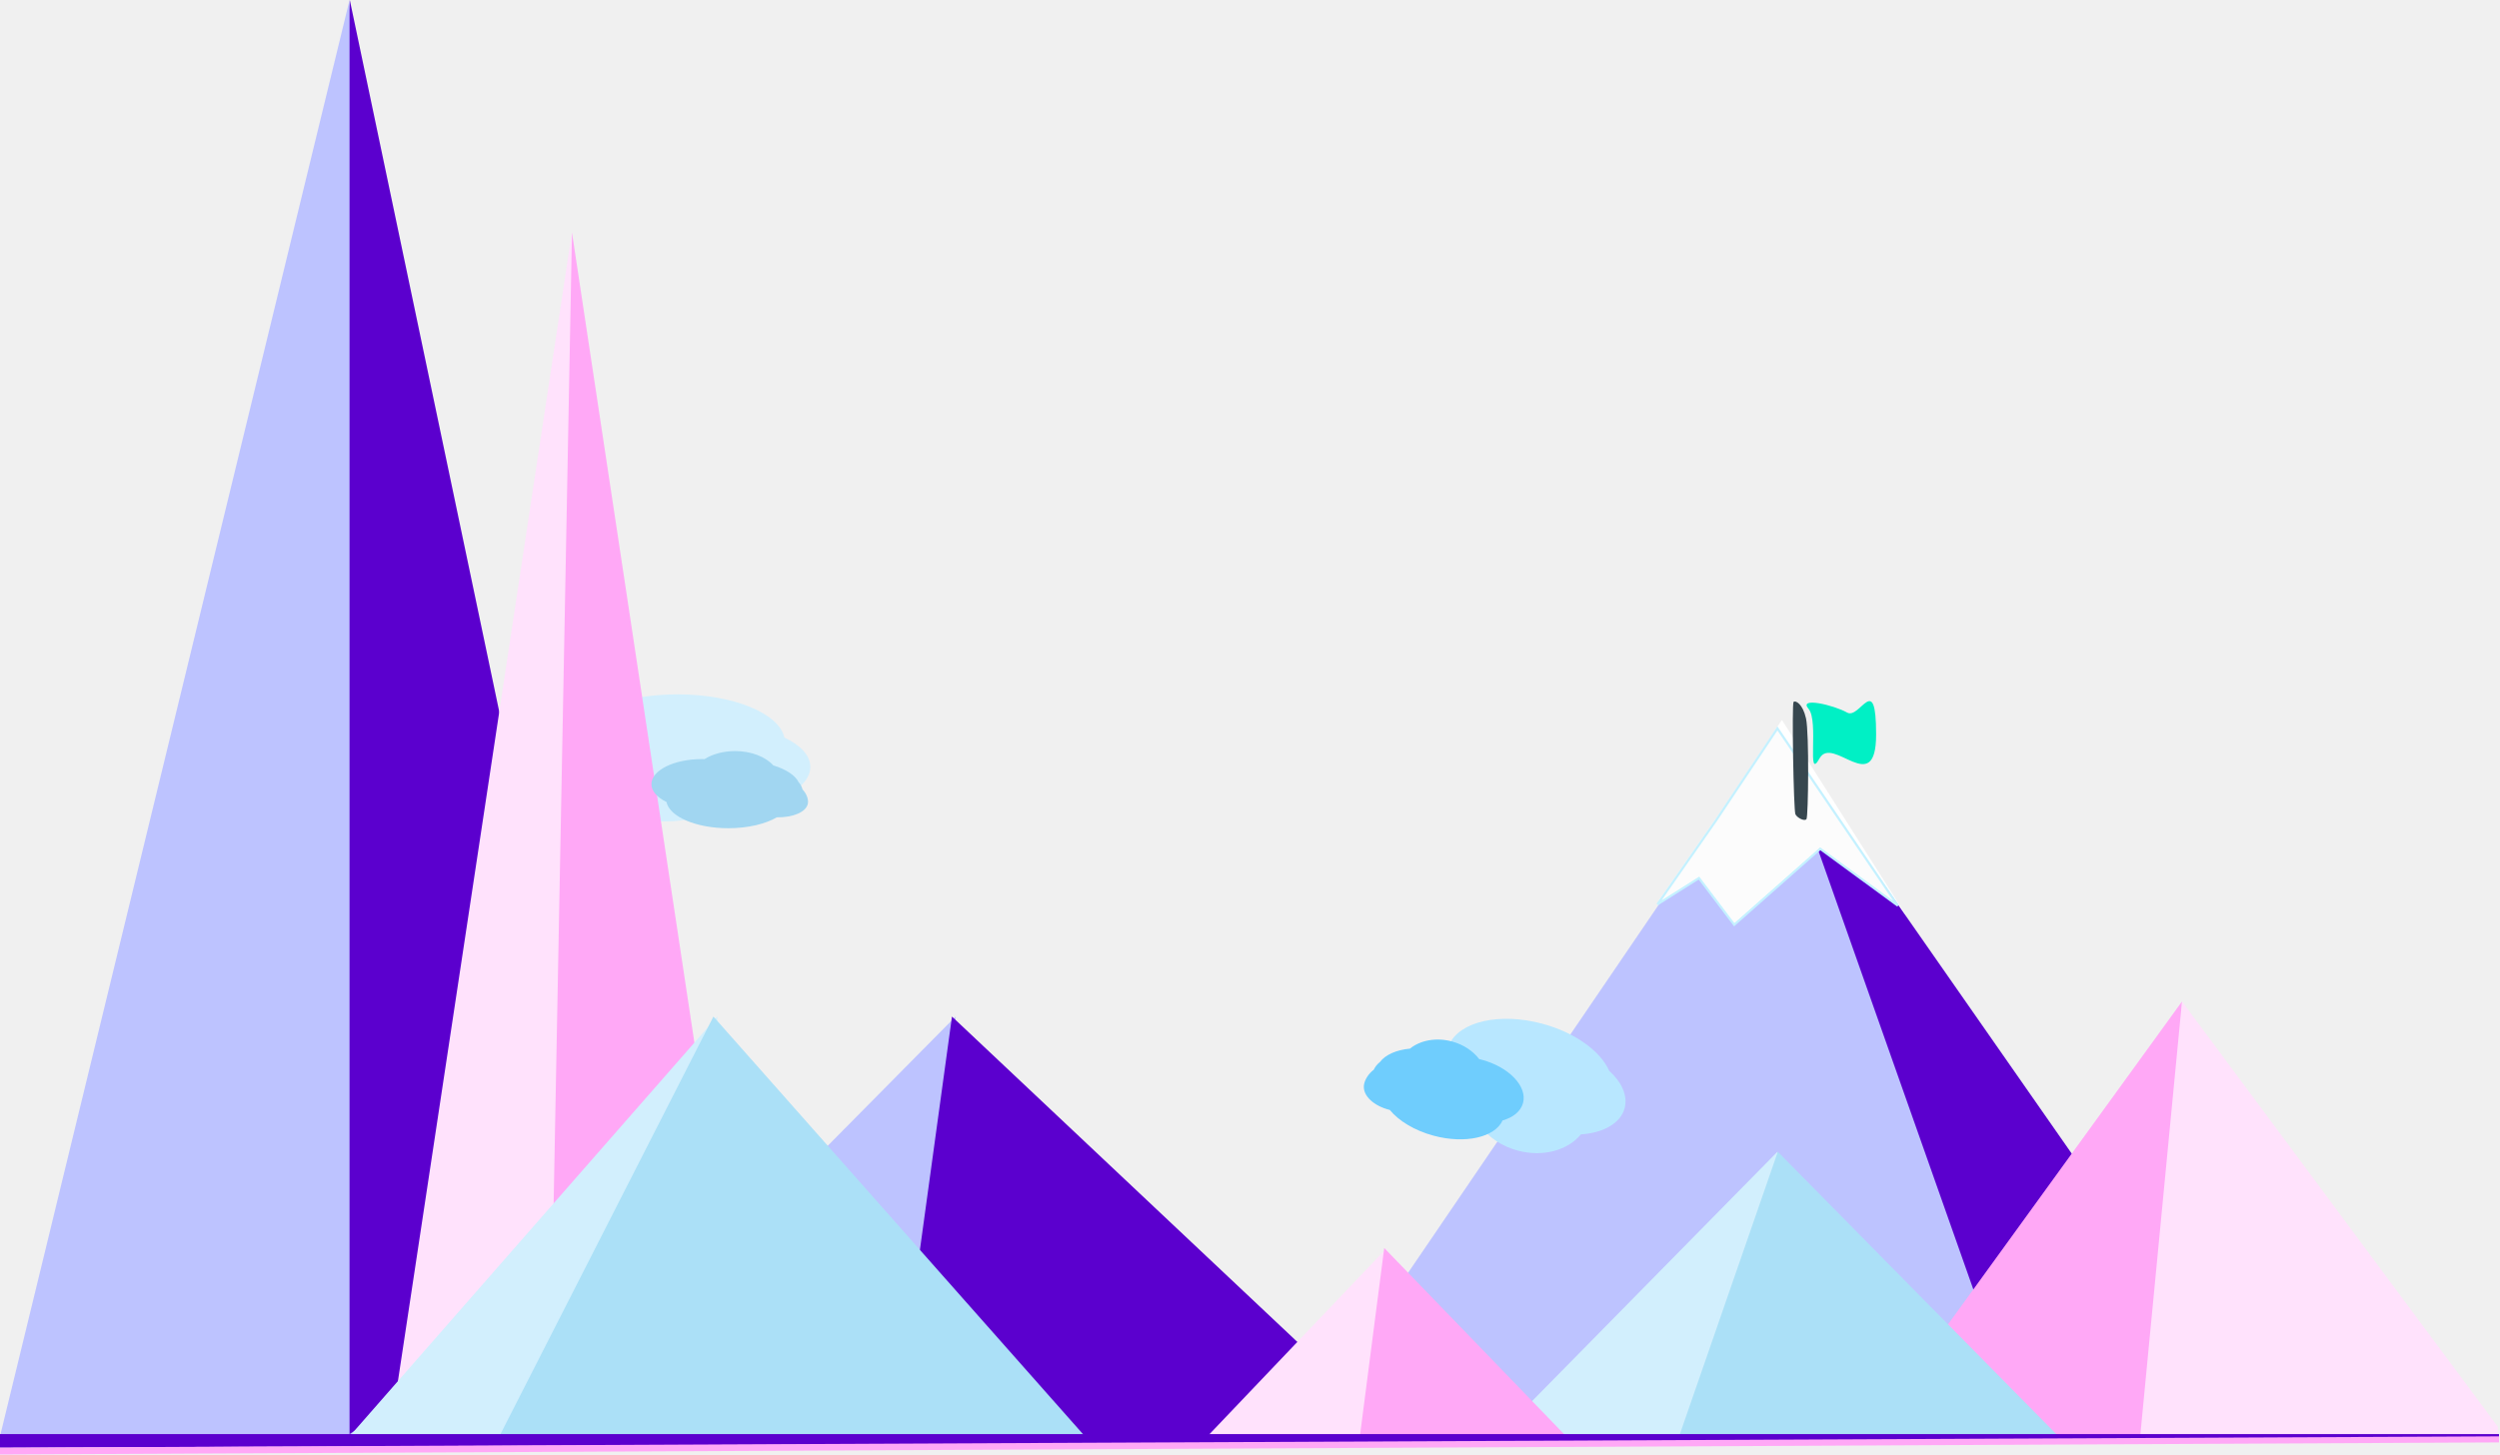
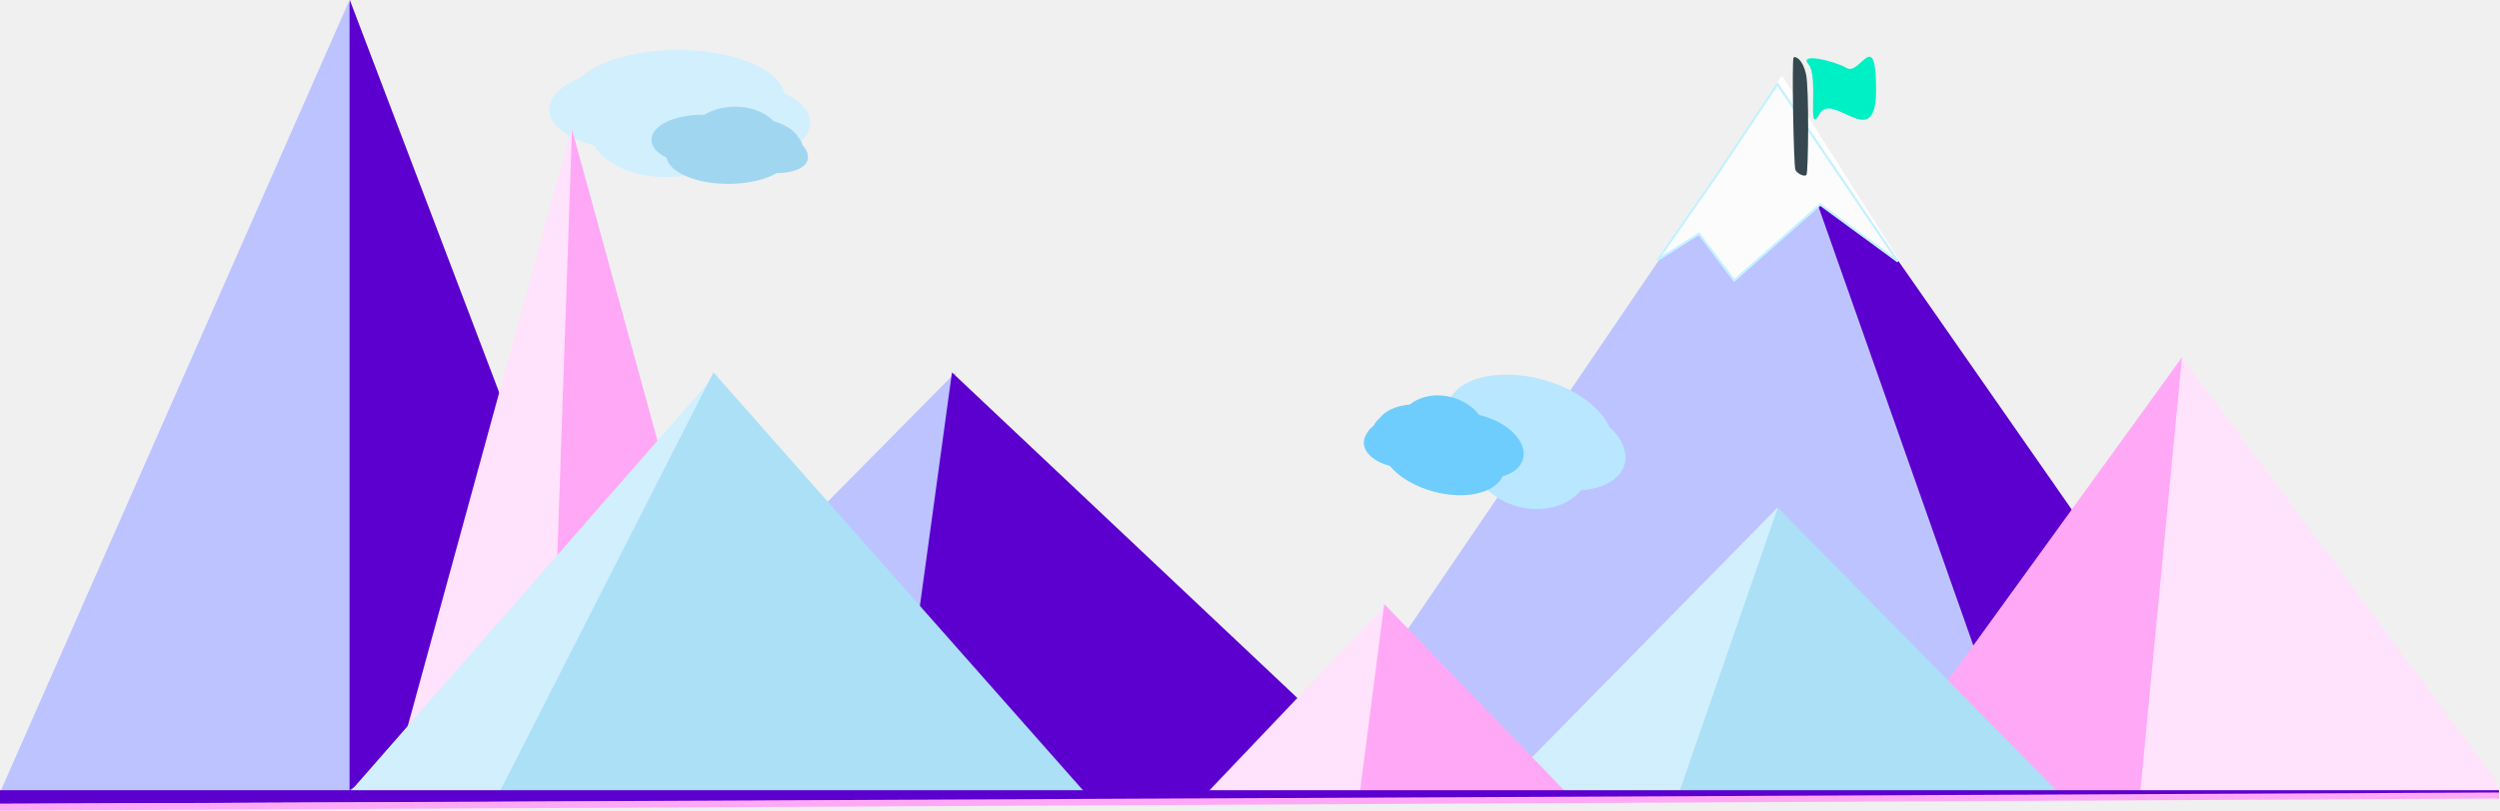
- <svg xmlns="http://www.w3.org/2000/svg" width="1101" height="641" viewBox="0 0 1101 641" fill="none">
-   <path d="M154.115 0L95 633H287L154.115 0Z" fill="#5B00CE" />
-   <path d="M255.674 318.261C263.155 311.023 279.547 306 298.565 306C323.096 306 343.257 314.356 345.561 325.044C352.622 328.342 357 332.928 357 338C357 348.042 339.838 356.182 318.667 356.182C317.999 356.182 317.335 356.174 316.676 356.158C310.633 359.777 302.442 362 293.423 362C278.859 362 266.456 356.204 261.767 348.093C249.979 344.991 242 339.029 242 332.182C242 326.594 247.313 321.596 255.674 318.261Z" fill="#D2EFFD" />
-   <path d="M154 0V633H0L154 0Z" fill="#BDC3FF" />
-   <path d="M252 102V624H173L252 102Z" fill="#FFE2FC" />
-   <path d="M252 102.5L242 632H332L252 102.5Z" fill="#FFA8F6" />
-   <path d="M421 448V632H328.548H233.878H154L233.878 580.25L324.414 545.662L421 448Z" fill="#BDC3FF" />
-   <path d="M419.415 448L394 633H611V628.53L419.415 448Z" fill="#5B00CE" />
-   <path d="M316 448V633H154L316 448Z" fill="#D2EFFD" />
-   <path d="M785.071 317.269L839.953 403.657L803.951 371.864L765.972 405.411L750.386 384.801L730.409 397.408L757.521 358.545L785.071 317.269Z" fill="white" />
-   <path d="M783.095 322.531L783.095 633.44H999.987L783.095 322.531Z" fill="#5B00CE" />
-   <path d="M782.656 322.531L892.419 633.44H606.431H571L782.656 322.531Z" fill="#BDC3FF" />
-   <path d="M961.335 441.369L961.335 633.44H822.171L961.335 441.369Z" fill="#FFA8F6" />
-   <path d="M961.335 441.369L942.875 633.44H1100.5V628.799L961.335 441.369Z" fill="#FFE2FC" />
-   <path d="M783.096 507.585L783.096 633.44H659.283L783.096 507.585Z" fill="#D2EFFD" />
-   <path d="M783.271 507.585L739.629 633.44H907.348L783.271 507.585Z" fill="#ABE0F7" />
-   <path d="M783.099 321.014L836.156 399.131L802.27 374.311L801.945 374.073L801.643 374.34L764.07 407.529L748.809 387.349L748.532 386.983L748.143 387.228L730.259 398.515L755.955 361.681L755.955 361.681L755.96 361.672L783.099 321.014Z" fill="#FCFCFC" stroke="#C4F1FF" />
-   <path d="M708.995 471.931C705.184 463.307 693.987 455.031 679.465 451.14C660.735 446.121 643.146 450.186 638.58 460.188C632.322 461.976 627.775 465.575 626.443 470.545C623.806 480.386 634.773 491.875 650.939 496.207C651.449 496.343 651.958 496.471 652.465 496.59C656.129 501.374 661.799 505.228 668.686 507.073C679.807 510.053 690.799 506.911 696.51 499.92C706.325 499.293 713.983 495.082 715.781 488.372C717.248 482.896 714.504 476.91 708.995 471.931Z" fill="#B8E7FF" />
-   <path d="M605.229 471.445C602.846 473.212 601.121 476.107 600.9 478.388C600.45 483.022 605.334 487.425 612.314 489.159C616.277 493.983 623.209 498.249 631.659 500.513C645.56 504.238 658.615 501.216 662.006 493.785C666.651 492.456 670.026 489.782 671.016 486.09C672.975 478.779 664.837 470.247 652.839 467.032C652.461 466.931 652.083 466.836 651.706 466.748C648.988 463.195 644.78 460.333 639.668 458.963C632.657 457.085 625.713 458.488 621.183 462.137C615.224 462.681 610.328 464.863 607.993 468.007C606.786 468.985 605.843 470.137 605.229 471.445Z" fill="#6FCDFD" />
-   <path d="M790.207 309.344C791.019 308.532 794.27 310.155 795.692 316.649C797.114 323.142 796.708 359.86 795.895 360.981C795.083 362.102 791.832 360.479 791.019 358.856C790.207 357.232 789.394 310.155 790.207 309.344Z" fill="#37474F" />
-   <path d="M796.804 312.388C801.486 317.832 795.82 344.771 801.631 334.246C807.442 323.722 826.573 352.057 826.573 323.722C826.573 295.387 819.462 317.268 813.774 314.021C808.085 310.774 792.121 306.945 796.804 312.388Z" fill="#00F0C5" />
-   <path d="M314.317 448L220 633H478L314.317 448Z" fill="#ABE0F7" />
-   <path d="M611 550V634H531L611 550Z" fill="#FFE2FC" />
-   <path d="M609.859 550L599 634H691L609.859 550Z" fill="#FFA8F6" />
-   <path d="M353.56 347.892C355.383 349.764 356.29 352.376 355.918 354.197C355.162 357.897 349.372 360.304 342.264 360.198C337.246 363.126 329.535 365 320.888 365C306.662 365 294.97 359.926 293.634 353.438C289.539 351.435 287 348.651 287 345.571C287 339.475 296.953 334.532 309.231 334.532C309.618 334.532 310.003 334.537 310.385 334.547C313.89 332.35 318.64 331 323.87 331C331.046 331 337.317 333.54 340.709 337.324C346.259 338.989 350.376 341.708 351.8 344.641C352.703 345.654 353.308 346.747 353.56 347.892Z" fill="#A1D6F1" />
-   <path d="M0 632H1101V633.8L0 638V632Z" fill="#5B00CE" />
-   <path d="M0 638L1101 633V635.667L0 641V638Z" fill="#FFA8F6" />
+ <svg xmlns="http://www.w3.org/2000/svg" width="1101" height="357" viewBox="0 0 1101 357" fill="none">
+   <path d="M154.115 0L95 349H287L154.115 0Z" fill="#5B00CE" />
+   <path d="M255.674 34.261C263.155 27.023 279.547 22 298.565 22C323.096 22 343.257 30.356 345.561 41.044C352.622 44.342 357 48.928 357 54C357 64.041 339.838 72.182 318.667 72.182C317.999 72.182 317.335 72.174 316.676 72.158C310.633 75.777 302.442 78 293.423 78C278.859 78 266.456 72.204 261.767 64.093C249.979 60.991 242 55.029 242 48.182C242 42.594 247.313 37.596 255.674 34.261Z" fill="#D2EFFD" />
+   <path d="M154 0V349H0L154 0Z" fill="#BDC3FF" />
+   <path d="M252 56V344H173L252 56Z" fill="#FFE2FC" />
+   <path d="M252 57L242 348H332L252 57Z" fill="#FFA8F6" />
+   <path d="M421 164V348H328.548H233.878H154L233.878 296.25L324.414 261.662L421 164Z" fill="#BDC3FF" />
+   <path d="M419.415 164L394 349H611V344.53L419.415 164Z" fill="#5B00CE" />
+   <path d="M316 164V349H154L316 164Z" fill="#D2EFFD" />
+   <path d="M785.071 33.269L839.953 119.657L803.951 87.865L765.972 121.411L750.386 100.801L730.409 113.408L757.521 74.544L785.071 33.269Z" fill="white" />
+   <path d="M783.095 38.531L783.095 349.44H999.987L783.095 38.531Z" fill="#5B00CE" />
+   <path d="M782.656 38.531L892.419 349.44H606.431H571L782.656 38.531Z" fill="#BDC3FF" />
+   <path d="M961.335 157.369L961.335 349.44H822.171L961.335 157.369Z" fill="#FFA8F6" />
+   <path d="M961.335 157.369L942.875 349.44H1100.5V344.799L961.335 157.369Z" fill="#FFE2FC" />
+   <path d="M783.096 223.585L783.096 349.44H659.283L783.096 223.585Z" fill="#D2EFFD" />
+   <path d="M783.271 223.585L739.629 349.44H907.348L783.271 223.585Z" fill="#ABE0F7" />
+   <path d="M783.099 37.014L836.156 115.131L802.27 90.311L801.945 90.073L801.643 90.34L764.07 123.529L748.809 103.349L748.532 102.983L748.143 103.228L730.259 114.515L755.955 77.681L755.955 77.681L755.96 77.672L783.099 37.014Z" fill="#FCFCFC" stroke="#C4F1FF" />
+   <path d="M708.995 187.931C705.184 179.307 693.987 171.031 679.465 167.14C660.735 162.121 643.146 166.186 638.58 176.188C632.322 177.976 627.775 181.575 626.443 186.545C623.806 196.386 634.773 207.875 650.939 212.207C651.449 212.343 651.958 212.471 652.465 212.59C656.129 217.374 661.799 221.228 668.686 223.073C679.807 226.053 690.799 222.911 696.51 215.92C706.325 215.293 713.983 211.082 715.781 204.372C717.248 198.896 714.504 192.91 708.995 187.931Z" fill="#B8E7FF" />
+   <path d="M605.229 187.445C602.846 189.212 601.121 192.107 600.9 194.388C600.45 199.022 605.334 203.425 612.314 205.159C616.277 209.983 623.209 214.249 631.659 216.513C645.56 220.238 658.615 217.216 662.006 209.785C666.651 208.456 670.026 205.782 671.016 202.09C672.975 194.779 664.837 186.247 652.839 183.032C652.461 182.931 652.083 182.836 651.706 182.748C648.988 179.195 644.78 176.333 639.668 174.963C632.657 173.085 625.713 174.488 621.183 178.137C615.224 178.681 610.328 180.863 607.993 184.007C606.786 184.985 605.843 186.137 605.229 187.445Z" fill="#6FCDFD" />
+   <path d="M790.207 25.344C791.019 24.532 794.27 26.155 795.692 32.649C797.114 39.142 796.708 75.86 795.895 76.981C795.083 78.102 791.832 76.479 791.019 74.856C790.207 73.232 789.394 26.155 790.207 25.344Z" fill="#37474F" />
+   <path d="M796.804 28.388C801.486 33.832 795.82 60.771 801.631 50.246C807.442 39.722 826.573 68.057 826.573 39.722C826.573 11.387 819.462 33.268 813.774 30.021C808.085 26.774 792.121 22.945 796.804 28.388Z" fill="#00F0C5" />
+   <path d="M314.317 164L220 349H478L314.317 164Z" fill="#ABE0F7" />
+   <path d="M611 266V350H531L611 266Z" fill="#FFE2FC" />
+   <path d="M609.859 266L599 350H691L609.859 266Z" fill="#FFA8F6" />
+   <path d="M353.56 63.892C355.383 65.764 356.29 68.376 355.918 70.197C355.162 73.897 349.372 76.304 342.264 76.198C337.246 79.126 329.535 81 320.888 81C306.662 81 294.97 75.927 293.634 69.438C289.539 67.435 287 64.651 287 61.571C287 55.475 296.953 50.532 309.231 50.532C309.618 50.532 310.003 50.537 310.385 50.547C313.89 48.35 318.64 47 323.87 47C331.046 47 337.317 49.54 340.709 53.324C346.259 54.989 350.376 57.708 351.8 60.641C352.703 61.654 353.308 62.747 353.56 63.892Z" fill="#A1D6F1" />
+   <path d="M0 348H1101V349.8L0 354V348Z" fill="#5B00CE" />
+   <path d="M0 354L1101 349V351.667L0 357V354Z" fill="#FFA8F6" />
</svg>
